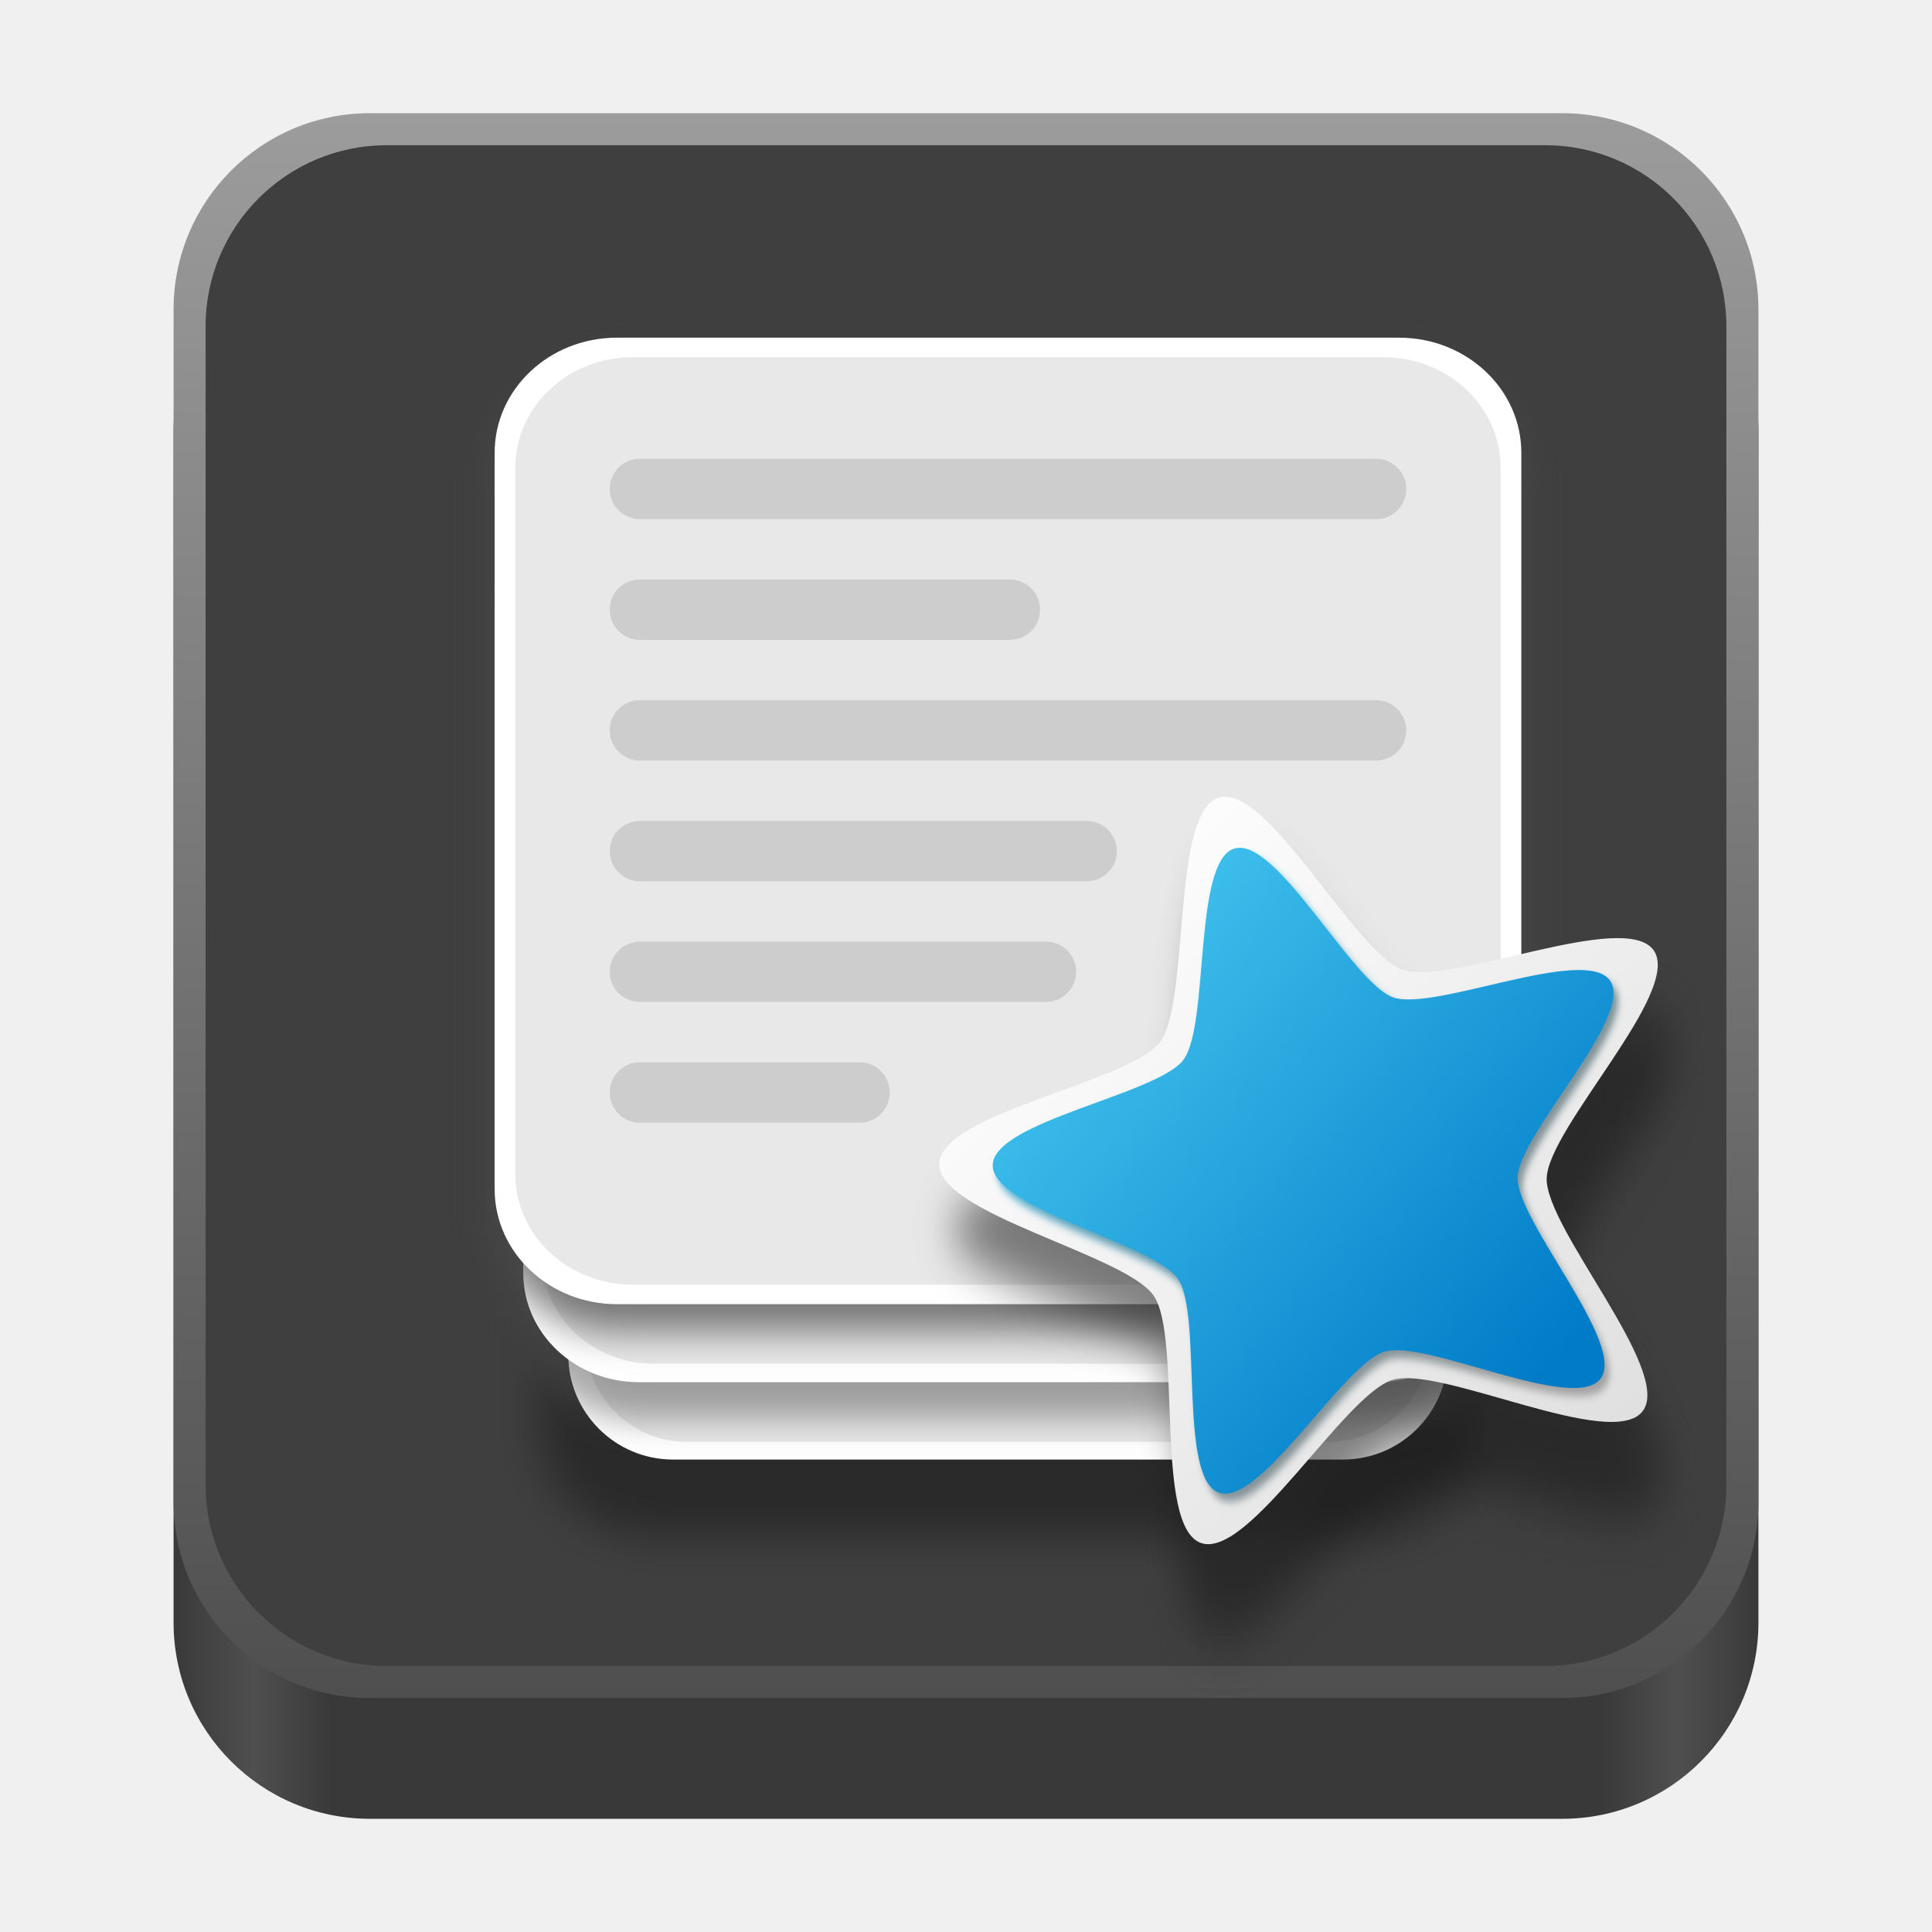
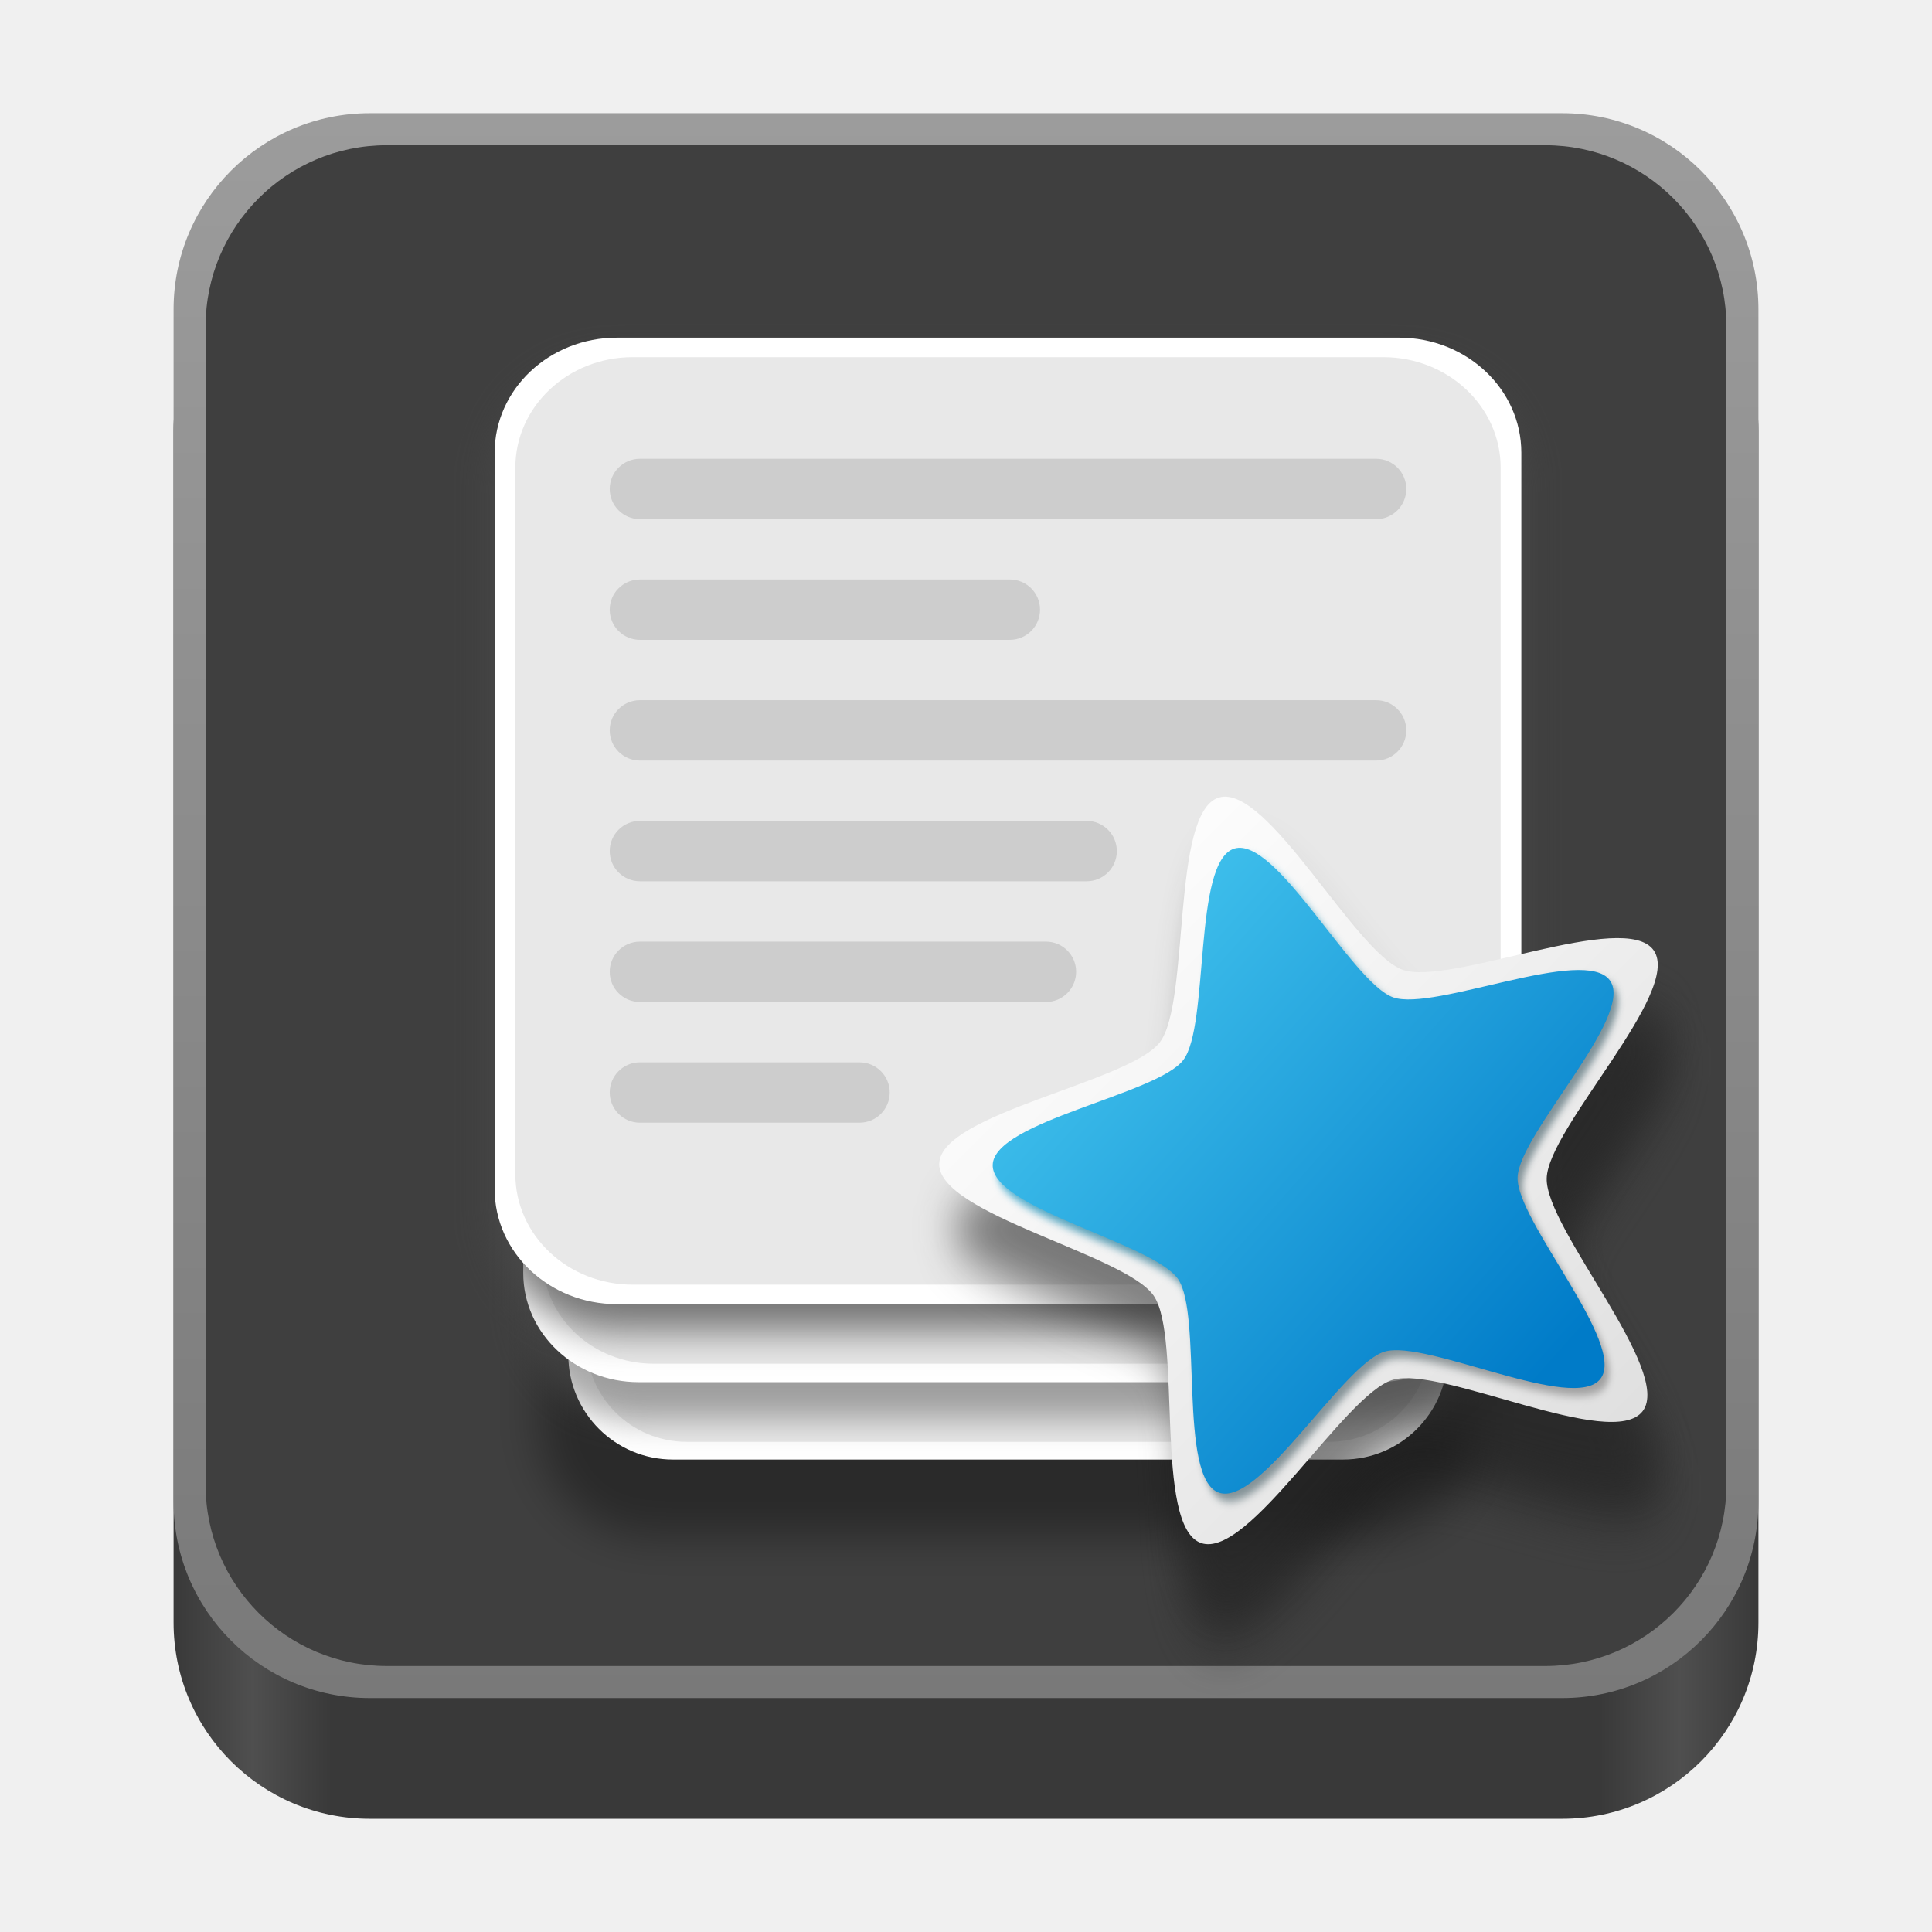
<svg xmlns="http://www.w3.org/2000/svg" xmlns:xlink="http://www.w3.org/1999/xlink" width="128" height="128" viewBox="0 0 128 128" version="1.1" id="svg5" xml:space="preserve">
  <defs id="defs2">
    <linearGradient id="linearGradient27">
      <stop style="stop-color:#41c2ed;stop-opacity:1;" offset="0" id="stop26" />
      <stop style="stop-color:#000000;stop-opacity:0.289;" offset="1" id="stop27" />
    </linearGradient>
    <linearGradient id="linearGradient24">
      <stop style="stop-color:#ffffff;stop-opacity:1;" offset="0" id="stop24" />
      <stop style="stop-color:#dedede;stop-opacity:1;" offset="1" id="stop25" />
    </linearGradient>
    <linearGradient id="linearGradient22">
      <stop style="stop-color:#41c2ed;stop-opacity:1;" offset="0" id="stop22" />
      <stop style="stop-color:#007bc8;stop-opacity:1;" offset="1" id="stop23" />
    </linearGradient>
    <linearGradient id="linearGradient404">
-       <stop style="stop-color:#4f4f4f;stop-opacity:1;" offset="0" id="stop400" />
+       <stop style="stop-color:#797979;stop-opacity:1;" offset="0" id="stop400" />
      <stop style="stop-color:#9c9c9c;stop-opacity:1;" offset="1" id="stop402" />
    </linearGradient>
    <linearGradient y2="236" x2="96" y1="236" x1="32" gradientTransform="translate(604.8168,170.5864)" gradientUnits="userSpaceOnUse" id="linearGradient1099" xlink:href="#linearGradient1036" />
    <linearGradient id="linearGradient1036">
      <stop id="stop1032" offset="0" style="stop-color:#d5d3cf;stop-opacity:1;" />
      <stop id="stop1034" offset="1" style="stop-color:#f6f5f4;stop-opacity:1" />
    </linearGradient>
    <radialGradient r="32" fy="-76" fx="-244" cy="-76" cx="-244" gradientTransform="matrix(0.8833333,0,0,0.8833333,-460.3502,463.1197)" gradientUnits="userSpaceOnUse" id="radialGradient1103" xlink:href="#linearGradient1069" />
    <linearGradient id="linearGradient1069">
      <stop id="stop1065" offset="0" style="stop-color:#d5d3cf;stop-opacity:1" />
      <stop id="stop1067-1" offset="1" style="stop-color:#949390;stop-opacity:1" />
    </linearGradient>
    <linearGradient gradientUnits="userSpaceOnUse" y2="232" x2="64" y1="262.5" x1="64" id="linearGradient1027" xlink:href="#linearGradient1025" gradientTransform="translate(-470.5864,432.8168)" />
    <linearGradient id="linearGradient1025">
      <stop id="stop1021" offset="0" style="stop-color:#9a9996;stop-opacity:1" />
      <stop id="stop1023" offset="1" style="stop-color:#77767b;stop-opacity:1" />
    </linearGradient>
    <clipPath clipPathUnits="userSpaceOnUse" id="clipPath1609-7">
      <path id="path1611-5" d="m 252,116 28,-28 v -8 h -36 v 36 z" style="fill:#e74747;stroke:none;stroke-width:0.25px;stroke-linecap:butt;stroke-linejoin:miter;stroke-opacity:1" />
    </clipPath>
    <linearGradient id="linearGradient8241">
      <stop style="stop-color:#393939;stop-opacity:1" offset="0" id="stop8237" />
      <stop style="stop-color:#4f4f4f;stop-opacity:1;" offset="0.05" id="stop9349" />
      <stop style="stop-color:#393939;stop-opacity:1" offset="0.1" id="stop21746" />
      <stop style="stop-color:#393939;stop-opacity:1" offset="0.9" id="stop21940" />
      <stop style="stop-color:#4f4f4f;stop-opacity:1;" offset="0.95" id="stop9351" />
      <stop style="stop-color:#393939;stop-opacity:1" offset="1" id="stop8239" />
    </linearGradient>
    <radialGradient r="32" fy="-76" fx="-244" cy="-76" cx="-244" gradientTransform="matrix(0.8833333,0,0,0.8833333,-460.3502,463.1197)" gradientUnits="userSpaceOnUse" id="radialGradient1103-5" xlink:href="#linearGradient1069" />
    <clipPath clipPathUnits="userSpaceOnUse" id="clipPath1609-7-7">
      <path id="path1611-5-0" d="m 252,116 28,-28 v -8 h -36 v 36 z" style="fill:#e74747;stroke:none;stroke-width:0.25px;stroke-linecap:butt;stroke-linejoin:miter;stroke-opacity:1" />
    </clipPath>
    <clipPath clipPathUnits="userSpaceOnUse" id="clipPath744">
      <rect style="fill:#1e88e5;fill-opacity:1;stroke-width:0.265" id="rect746" width="541.867" height="541.867" x="0" y="1.5987212e-14" rx="79.375" ry="79.375" />
    </clipPath>
    <clipPath clipPathUnits="userSpaceOnUse" id="clipPath62">
      <rect style="fill:#1e88e5;fill-opacity:1;stroke-width:0.265" id="rect64" width="541.867" height="541.867" x="2.2507105e-05" y="-0.422" rx="79.375" ry="79.375" />
    </clipPath>
    <linearGradient xlink:href="#linearGradient8241" id="linearGradient8243" x1="11.5" y1="120.5" x2="116.5" y2="120.5" gradientUnits="userSpaceOnUse" />
    <radialGradient r="32" fy="-76" fx="-244" cy="-76" cx="-244" gradientTransform="matrix(0.8833333,0,0,0.8833333,-460.3502,463.1197)" gradientUnits="userSpaceOnUse" id="radialGradient1103-6" xlink:href="#linearGradient1069" />
    <clipPath clipPathUnits="userSpaceOnUse" id="clipPath1609-7-2">
      <path id="path1611-5-3" d="m 252,116 28,-28 v -8 h -36 v 36 z" style="fill:#e74747;stroke:none;stroke-width:0.25px;stroke-linecap:butt;stroke-linejoin:miter;stroke-opacity:1" />
    </clipPath>
    <radialGradient r="32" fy="-76" fx="-244" cy="-76" cx="-244" gradientTransform="matrix(0.8833333,0,0,0.8833333,-460.3502,463.1197)" gradientUnits="userSpaceOnUse" id="radialGradient1103-56" xlink:href="#linearGradient1069" />
    <clipPath clipPathUnits="userSpaceOnUse" id="clipPath1609-7-0">
      <path id="path1611-5-9" d="m 252,116 28,-28 v -8 h -36 v 36 z" style="fill:#e74747;stroke:none;stroke-width:0.25px;stroke-linecap:butt;stroke-linejoin:miter;stroke-opacity:1" />
    </clipPath>
    <clipPath clipPathUnits="userSpaceOnUse" id="clipPath37">
      <rect style="fill:#1a1a1a;fill-opacity:1;stroke-width:0.265" id="rect39" width="541.867" height="541.867" x="-2.6626146e-06" y="3.241" rx="79.375" ry="79.375" />
    </clipPath>
    <clipPath clipPathUnits="userSpaceOnUse" id="clipPath22042">
      <rect style="fill:#333333;fill-opacity:1;stroke-width:0.013" id="rect22044" width="27.32" height="27.484" x="166.968" y="105.404" rx="4.002" ry="4.026" />
    </clipPath>
    <clipPath clipPathUnits="userSpaceOnUse" id="clipPath1039">
      <rect style="fill:#b3b3b3;fill-opacity:1;stroke-width:0.265" id="rect1041" width="541.867" height="541.867" x="2.5931527e-05" y="-0" rx="79.375" ry="79.375" />
    </clipPath>
    <clipPath clipPathUnits="userSpaceOnUse" id="clipPath154">
      <rect style="fill:#b3b3b3;fill-opacity:1;stroke-width:0.265" id="rect156" width="541.867" height="541.867" x="-2.9218751e-05" y="-0" rx="79.375" ry="79.375" />
    </clipPath>
    <linearGradient xlink:href="#linearGradient404" id="linearGradient406" x1="64" y1="112.5" x2="64" y2="7.5" gradientUnits="userSpaceOnUse" />
    <linearGradient id="_Linear1" x1="0" y1="0" x2="1" y2="0" gradientUnits="userSpaceOnUse" gradientTransform="matrix(3.08228,-10.3064,8.72379,3.56577,19.8394,42.498)">
      <stop offset="0" style="stop-color:#ff9700;stop-opacity:1" id="stop219" />
      <stop offset="0.53" style="stop-color:#f48e00;stop-opacity:1" id="stop221" />
      <stop offset="1" style="stop-color:#d06f00;stop-opacity:1" id="stop223" />
    </linearGradient>
    <filter style="color-interpolation-filters:sRGB;" id="filter443" x="-0.1" y="-0.077" width="1.2" height="1.218">
      <feFlood flood-opacity="0.345" flood-color="rgb(0,0,0)" result="flood" id="feFlood433" />
      <feComposite in="flood" in2="SourceGraphic" operator="in" result="composite1" id="feComposite435" />
      <feGaussianBlur in="composite1" stdDeviation="1.5" result="blur" id="feGaussianBlur437" />
      <feOffset dx="0" dy="3" result="offset" id="feOffset439" />
      <feComposite in="SourceGraphic" in2="offset" operator="over" result="composite2" id="feComposite441" />
    </filter>
    <filter style="color-interpolation-filters:sRGB" id="filter7" x="-0.045" y="-0.048" width="1.09" height="1.096">
      <feGaussianBlur stdDeviation="1.44" id="feGaussianBlur7" />
    </filter>
    <filter style="color-interpolation-filters:sRGB" id="filter8" x="-0.041" y="-0.043" width="1.082" height="1.086">
      <feGaussianBlur stdDeviation="1.234" id="feGaussianBlur8" />
    </filter>
    <filter style="color-interpolation-filters:sRGB" id="filter9" x="-0.058" y="-0.058" width="1.116" height="1.116">
      <feGaussianBlur stdDeviation="1.585" id="feGaussianBlur9" />
    </filter>
    <linearGradient xlink:href="#linearGradient22" id="linearGradient23" x1="-62.154" y1="-10.57" x2="-19.128" y2="18.712" gradientUnits="userSpaceOnUse" />
    <linearGradient xlink:href="#linearGradient24" id="linearGradient25" x1="-62.35" y1="-13.546" x2="-14.1" y2="23.551" gradientUnits="userSpaceOnUse" />
    <linearGradient xlink:href="#linearGradient27" id="linearGradient26" gradientUnits="userSpaceOnUse" x1="-62.154" y1="-10.57" x2="-19.128" y2="18.712" />
    <filter style="color-interpolation-filters:sRGB" id="filter27" x="-0.015" y="-0.015" width="1.03" height="1.029">
      <feGaussianBlur stdDeviation="0.325" id="feGaussianBlur27" />
    </filter>
    <filter style="color-interpolation-filters:sRGB" id="filter29" x="-0.071" y="-0.07" width="1.141" height="1.139">
      <feGaussianBlur stdDeviation="1.55" id="feGaussianBlur29" />
    </filter>
    <filter style="color-interpolation-filters:sRGB" id="filter30" x="-0.08" y="-0.079" width="1.16" height="1.158">
      <feGaussianBlur stdDeviation="1.753" id="feGaussianBlur30" />
    </filter>
  </defs>
  <g id="layer2">
    <rect style="fill:url(#linearGradient8243);fill-opacity:1" id="rect440" width="105" height="105" x="11.5" y="15.5" rx="13" ry="13" />
    <rect style="fill:url(#linearGradient406);fill-opacity:1" id="rect358" width="105" height="105" x="11.5" y="7.5" rx="13" ry="13" />
    <rect style="fill:#3f3f3f;fill-opacity:1;stroke-width:0.96" id="rect338" width="100.755" height="100.755" x="13.622" y="9.622" rx="12" ry="12" />
    <path style="mix-blend-mode:normal;fill:#2a2a2a;fill-opacity:1;filter:url(#filter30)" id="path27" d="m -16.48,21.485 c -1.809,3.133 -14.783,-1.402 -18.088,0.069 -3.305,1.471 -8.616,14.148 -12.154,13.396 -3.539,-0.752 -3.234,-14.493 -5.655,-17.181 -2.421,-2.688 -16.118,-3.822 -16.496,-7.42 -0.378,-3.598 12.784,-7.555 14.593,-10.688 1.809,-3.133 -1.346,-16.51 1.959,-17.982 3.305,-1.471 11.135,9.824 14.674,10.576 3.539,0.752 15.286,-6.382 17.707,-3.693 2.421,2.688 -5.902,13.626 -5.524,17.224 0.378,3.598 10.793,12.566 8.984,15.699 z" transform="matrix(0.9147014,0.1184947,-0.1184947,0.9147014,127.2802,82.08012)" />
    <rect style="mix-blend-mode:normal;fill:#000000;fill-opacity:0.341;stroke-width:0.627;filter:url(#filter9)" id="rect9" width="65.796" height="65.796" x="31.102" y="33.102" rx="7.836" ry="7.836" transform="matrix(0.9432445,0,0,0.9318271,6.4142,9.609565)" />
    <rect style="fill:#ffffff;fill-opacity:1;stroke-width:0.555" id="rect1" width="58.261" height="58.261" x="37.651" y="38.438" rx="6.939" ry="6.939" />
    <rect style="fill:#e8e8e8;fill-opacity:1;stroke-width:0.532" id="rect2" width="55.911" height="55.911" x="38.827" y="39.613" rx="6.659" ry="6.659" />
    <rect style="fill:#545454;fill-opacity:0.5;stroke-width:0.672;filter:url(#filter8)" id="rect8" width="72.539" height="68.573" x="27.731" y="27.294" rx="8.639" ry="8.167" transform="matrix(0.8854691,0,0,0.8854691,10.11182,9.127317)" />
    <rect style="fill:#ffffff;fill-opacity:1;stroke-width:0.595" id="rect3" width="64.231" height="60.719" x="34.666" y="30.853" rx="7.65" ry="7.232" />
    <rect style="fill:#e8e8e8;fill-opacity:1;stroke-width:0.571" id="rect4" width="61.64" height="58.27" x="35.962" y="32.078" rx="7.341" ry="6.94" />
    <rect style="fill:#4c4c4c;fill-opacity:0.741;stroke-width:0.71;filter:url(#filter7)" id="rect7" width="76.819" height="72.314" x="25.59" y="16.958" rx="9.149" ry="8.613" transform="matrix(0.8854691,0,0,0.8854691,10.11182,9.127317)" />
    <rect style="fill:#ffffff;fill-opacity:1;stroke-width:0.629" id="rect5" width="68.021" height="64.032" x="32.771" y="22.372" rx="8.101" ry="7.626" />
    <rect style="fill:#e8e8e8;fill-opacity:1;stroke-width:0.603" id="rect6" width="65.277" height="61.449" x="34.143" y="23.664" rx="7.775" ry="7.319" />
    <rect style="fill:#cdcdcd;fill-opacity:1;stroke-width:0.847" id="rect10" width="52.775" height="3.999" x="40.395" y="30.396" rx="1.999" ry="1.999" />
    <rect style="fill:#cdcdcd;fill-opacity:1;stroke-width:0.623" id="rect11" width="28.51" height="3.999" x="40.395" y="38.393" rx="1.999" ry="1.999" />
    <rect style="fill:#cdcdcd;fill-opacity:1;stroke-width:0.847" id="rect14" width="52.775" height="3.999" x="40.395" y="46.39" rx="1.999" ry="1.999" />
    <rect style="fill:#cdcdcd;fill-opacity:1;stroke-width:0.676" id="rect16" width="33.599" height="3.999" x="40.395" y="54.388" rx="1.999" ry="1.999" />
    <rect style="fill:#cdcdcd;fill-opacity:1;stroke-width:0.648" id="rect18" width="30.901" height="3.999" x="40.395" y="62.385" rx="1.999" ry="1.999" />
    <path style="mix-blend-mode:normal;fill:#2a2a2a;fill-opacity:0.584;filter:url(#filter29)" id="path29" d="m -16.48,21.485 c -1.809,3.133 -14.783,-1.402 -18.088,0.069 -3.305,1.471 -8.616,14.148 -12.154,13.396 -3.539,-0.752 -3.234,-14.493 -5.655,-17.181 -2.421,-2.688 -16.118,-3.822 -16.496,-7.42 -0.378,-3.598 12.784,-7.555 14.593,-10.688 1.809,-3.133 -1.346,-16.51 1.959,-17.982 3.305,-1.471 11.135,9.824 14.674,10.576 3.539,0.752 15.286,-6.382 17.707,-3.693 2.421,2.688 -5.902,13.626 -5.524,17.224 0.378,3.598 10.793,12.566 8.984,15.699 z" transform="matrix(0.9147014,0.1184947,-0.1184947,0.9147014,127.2802,80.08012)" />
    <rect style="fill:#cdcdcd;fill-opacity:1;stroke-width:0.502" id="rect20" width="18.552" height="3.999" x="40.395" y="70.382" rx="1.999" ry="1.999" />
    <path style="fill:url(#linearGradient25);fill-opacity:1" id="path21" d="m -16.48,21.485 c -1.809,3.133 -14.783,-1.402 -18.088,0.069 -3.305,1.471 -8.616,14.148 -12.154,13.396 -3.539,-0.752 -3.234,-14.493 -5.655,-17.181 -2.421,-2.688 -16.118,-3.822 -16.496,-7.42 -0.378,-3.598 12.784,-7.555 14.593,-10.688 1.809,-3.133 -1.346,-16.51 1.959,-17.982 3.305,-1.471 11.135,9.824 14.674,10.576 3.539,0.752 15.286,-6.382 17.707,-3.693 2.421,2.688 -5.902,13.626 -5.524,17.224 0.378,3.598 10.793,12.566 8.984,15.699 z" transform="matrix(0.9147014,0.1184947,-0.1184947,0.9147014,126.4497,75.79607)" />
    <path style="mix-blend-mode:normal;fill:url(#linearGradient26);fill-opacity:1;filter:url(#filter27)" id="path25" d="m -16.48,21.485 c -1.809,3.133 -14.783,-1.402 -18.088,0.069 -3.305,1.471 -8.616,14.148 -12.154,13.396 -3.539,-0.752 -3.234,-14.493 -5.655,-17.181 -2.421,-2.688 -16.118,-3.822 -16.496,-7.42 -0.378,-3.598 12.784,-7.555 14.593,-10.688 1.809,-3.133 -1.346,-16.51 1.959,-17.982 3.305,-1.471 11.135,9.824 14.674,10.576 3.539,0.752 15.286,-6.382 17.707,-3.693 2.421,2.688 -5.902,13.626 -5.524,17.224 0.378,3.598 10.793,12.566 8.984,15.699 z" transform="matrix(0.7903043,0.1023797,-0.1023797,0.7903043,121.5714,76.57316)" />
    <path style="fill:url(#linearGradient23);fill-opacity:1" id="path22" d="m -16.48,21.485 c -1.809,3.133 -14.783,-1.402 -18.088,0.069 -3.305,1.471 -8.616,14.148 -12.154,13.396 -3.539,-0.752 -3.234,-14.493 -5.655,-17.181 -2.421,-2.688 -16.118,-3.822 -16.496,-7.42 -0.378,-3.598 12.784,-7.555 14.593,-10.688 1.809,-3.133 -1.346,-16.51 1.959,-17.982 3.305,-1.471 11.135,9.824 14.674,10.576 3.539,0.752 15.286,-6.382 17.707,-3.693 2.421,2.688 -5.902,13.626 -5.524,17.224 0.378,3.598 10.793,12.566 8.984,15.699 z" transform="matrix(0.7903043,0.1023797,-0.1023797,0.7903043,121.2599,76.05406)" />
  </g>
</svg>
